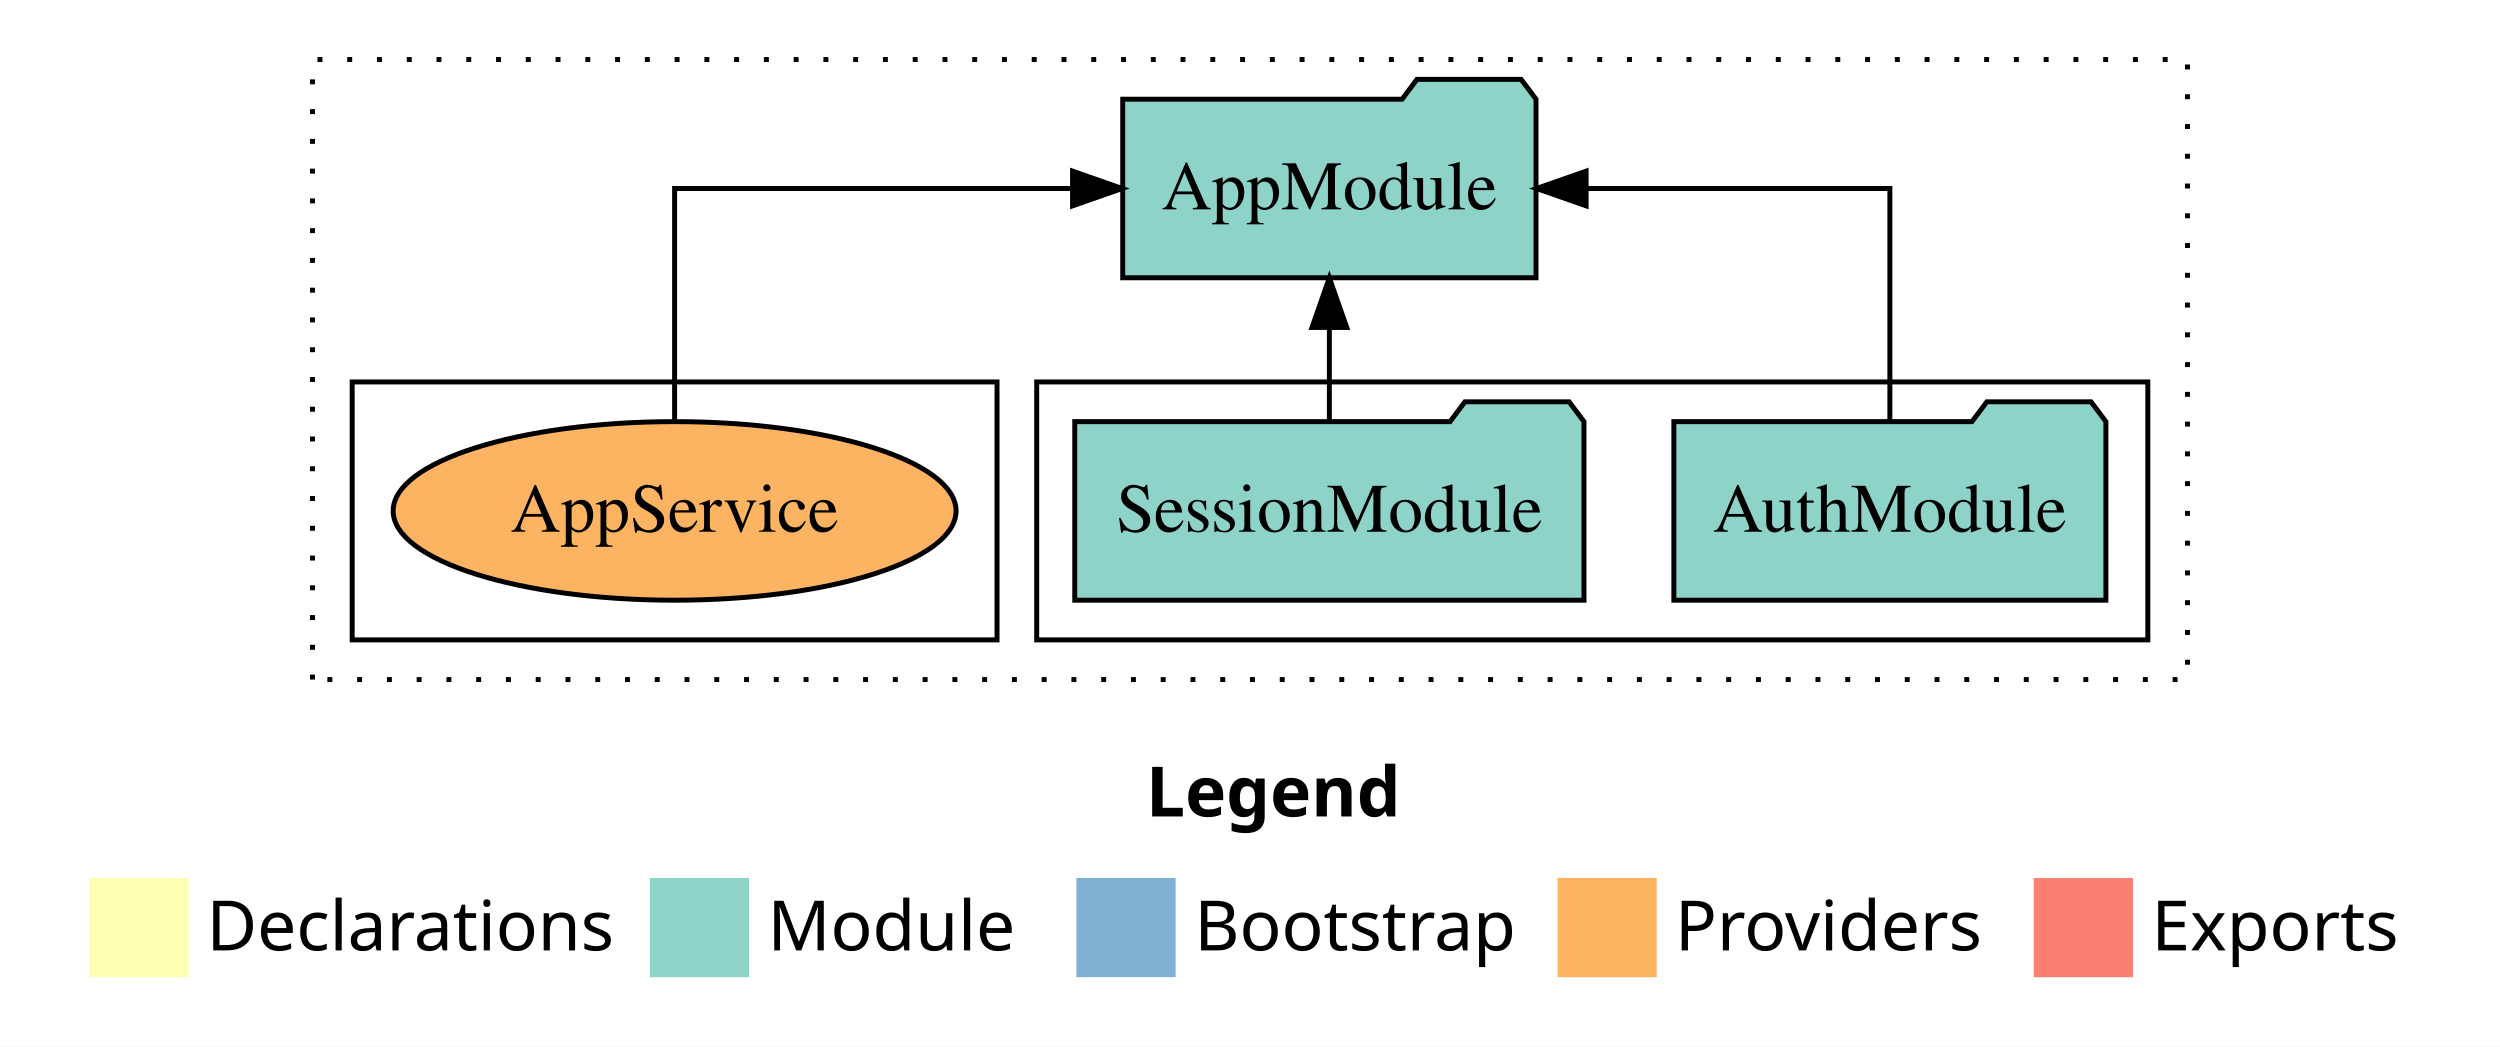
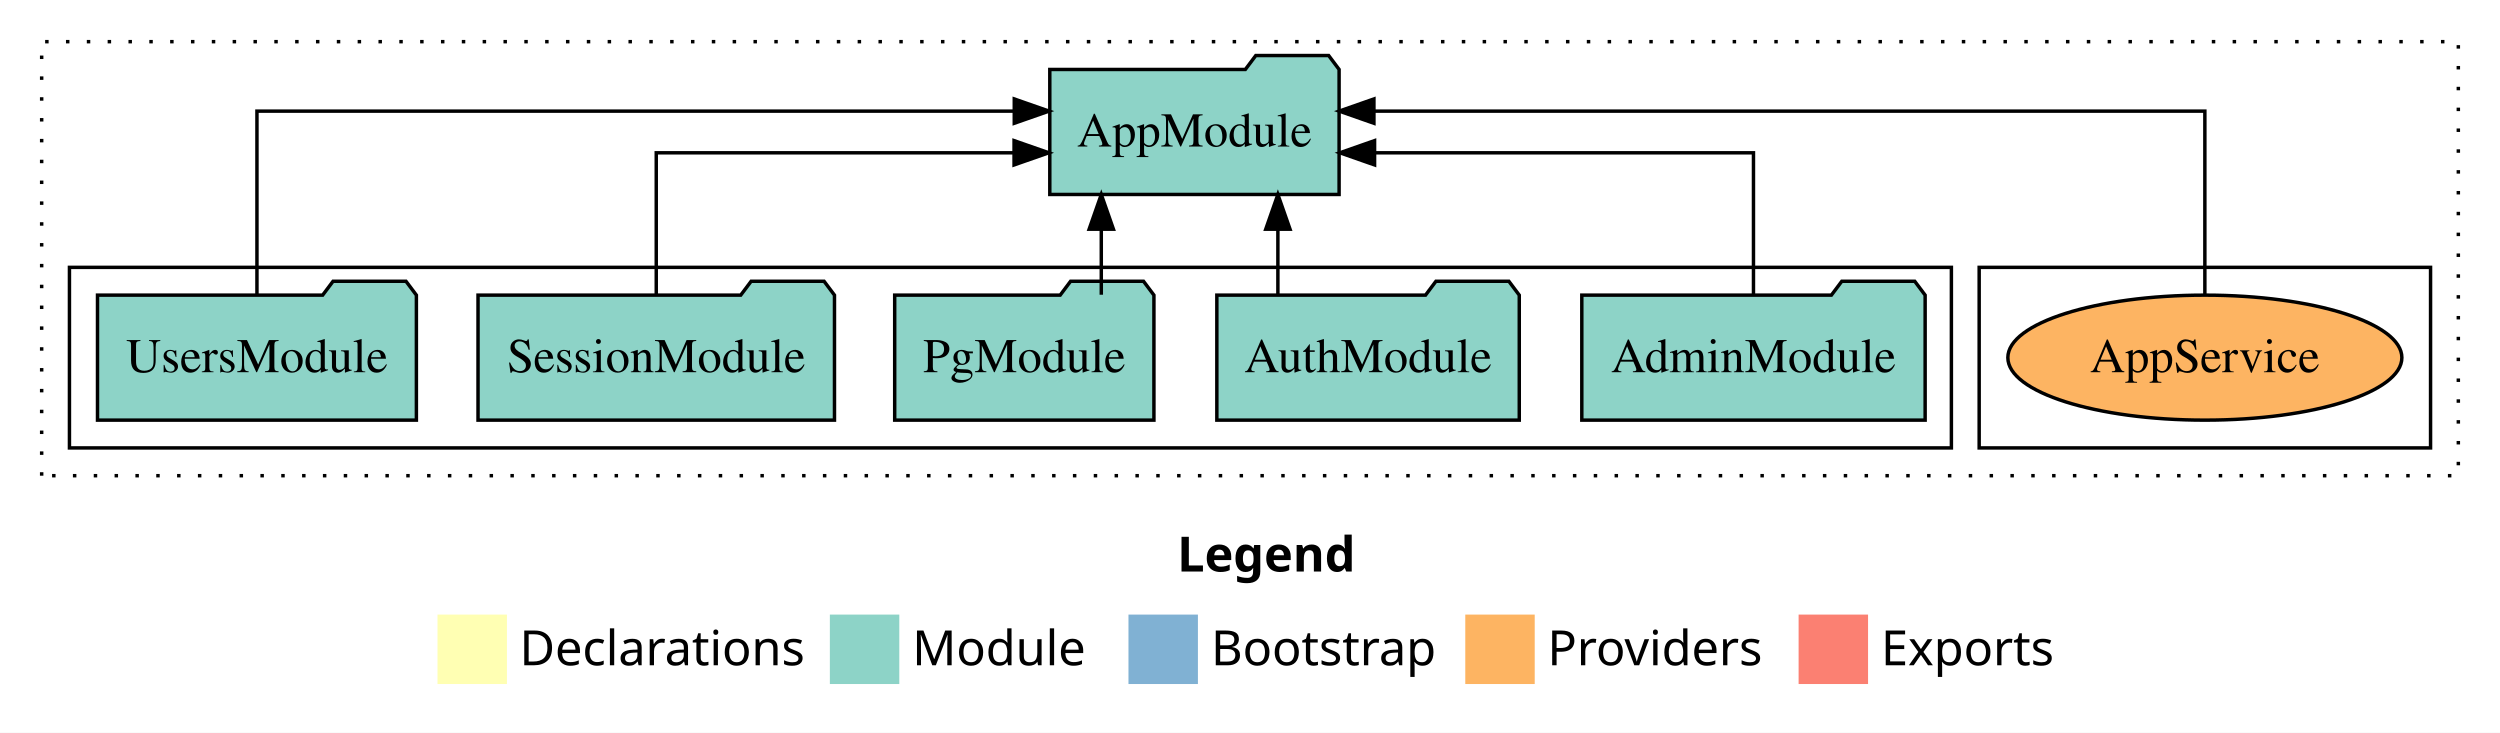
- <svg xmlns="http://www.w3.org/2000/svg" width="504pt" height="211pt" viewBox="0.00 0.00 504.00 211.00">
+ <svg xmlns="http://www.w3.org/2000/svg" width="720pt" height="211pt" viewBox="0.00 0.00 720.00 211.00">
  <g id="graph0" class="graph" transform="scale(1 1) rotate(0) translate(4 207)">
-     <polygon fill="white" stroke="transparent" points="-4,4 -4,-207 500,-207 500,4 -4,4" />
-     <text text-anchor="start" x="227.01" y="-42.4" font-family="Times-12" font-weight="bold" font-size="14.00">Legend</text>
-     <polygon fill="#ffffb3" stroke="transparent" points="14,-10 14,-30 34,-30 34,-10 14,-10" />
-     <text text-anchor="start" x="37.63" y="-15.4" font-family="Times-12" font-size="14.00">  Declarations</text>
-     <polygon fill="#8dd3c7" stroke="transparent" points="127,-10 127,-30 147,-30 147,-10 127,-10" />
-     <text text-anchor="start" x="150.73" y="-15.4" font-family="Times-12" font-size="14.00">  Module</text>
-     <polygon fill="#80b1d3" stroke="transparent" points="213,-10 213,-30 233,-30 233,-10 213,-10" />
-     <text text-anchor="start" x="236.78" y="-15.4" font-family="Times-12" font-size="14.00">  Bootstrap</text>
-     <polygon fill="#fdb462" stroke="transparent" points="310,-10 310,-30 330,-30 330,-10 310,-10" />
-     <text text-anchor="start" x="333.67" y="-15.4" font-family="Times-12" font-size="14.00">  Providers</text>
-     <polygon fill="#fb8072" stroke="transparent" points="406,-10 406,-30 426,-30 426,-10 406,-10" />
-     <text text-anchor="start" x="429.73" y="-15.4" font-family="Times-12" font-size="14.00">  Exports</text>
+     <polygon fill="white" stroke="transparent" points="-4,4 -4,-207 716,-207 716,4 -4,4" />
+     <text text-anchor="start" x="335.01" y="-42.4" font-family="Times-12" font-weight="bold" font-size="14.00">Legend</text>
+     <polygon fill="#ffffb3" stroke="transparent" points="122,-10 122,-30 142,-30 142,-10 122,-10" />
+     <text text-anchor="start" x="145.63" y="-15.4" font-family="Times-12" font-size="14.00">  Declarations</text>
+     <polygon fill="#8dd3c7" stroke="transparent" points="235,-10 235,-30 255,-30 255,-10 235,-10" />
+     <text text-anchor="start" x="258.73" y="-15.4" font-family="Times-12" font-size="14.00">  Module</text>
+     <polygon fill="#80b1d3" stroke="transparent" points="321,-10 321,-30 341,-30 341,-10 321,-10" />
+     <text text-anchor="start" x="344.78" y="-15.4" font-family="Times-12" font-size="14.00">  Bootstrap</text>
+     <polygon fill="#fdb462" stroke="transparent" points="418,-10 418,-30 438,-30 438,-10 418,-10" />
+     <text text-anchor="start" x="441.67" y="-15.4" font-family="Times-12" font-size="14.00">  Providers</text>
+     <polygon fill="#fb8072" stroke="transparent" points="514,-10 514,-30 534,-30 534,-10 514,-10" />
+     <text text-anchor="start" x="537.73" y="-15.4" font-family="Times-12" font-size="14.00">  Exports</text>
    <g id="clust1" class="cluster">
-       <polygon fill="none" stroke="black" stroke-dasharray="1,5" points="59,-70 59,-195 437,-195 437,-70 59,-70" />
+       <polygon fill="none" stroke="black" stroke-dasharray="1,5" points="8,-70 8,-195 704,-195 704,-70 8,-70" />
+     </g>
+     <g id="clust6" class="cluster">
+       <polygon fill="none" stroke="black" points="566,-78 566,-130 696,-130 696,-78 566,-78" />
    </g>
    <g id="clust3" class="cluster">
-       <polygon fill="none" stroke="black" points="205,-78 205,-130 429,-130 429,-78 205,-78" />
-     </g>
-     <g id="clust6" class="cluster">
-       <polygon fill="none" stroke="black" points="67,-78 67,-130 197,-130 197,-78 67,-78" />
+       <polygon fill="none" stroke="black" points="16,-78 16,-130 558,-130 558,-78 16,-78" />
    </g>
    <g id="node1" class="node">
-       <polygon fill="#8dd3c7" stroke="black" points="420.55,-122 417.55,-126 396.55,-126 393.55,-122 333.45,-122 333.45,-86 420.55,-86 420.55,-122" />
-       <text text-anchor="middle" x="377" y="-99.8" font-family="Times,serif" font-size="14.00">AuthModule</text>
+       <polygon fill="#8dd3c7" stroke="black" points="550.44,-122 547.44,-126 526.44,-126 523.44,-122 451.56,-122 451.56,-86 550.44,-86 550.44,-122" />
+       <text text-anchor="middle" x="501" y="-99.8" font-family="Times,serif" font-size="14.00">AdminModule</text>
+     </g>
+     <g id="node6" class="node">
+       <polygon fill="#8dd3c7" stroke="black" points="381.66,-187 378.66,-191 357.66,-191 354.66,-187 298.34,-187 298.34,-151 381.66,-151 381.66,-187" />
+       <text text-anchor="middle" x="340" y="-164.8" font-family="Times,serif" font-size="14.00">AppModule</text>
+     </g>
+     <g id="edge1" class="edge">
+       <path fill="none" stroke="black" d="M501,-122.02C501,-139.37 501,-163 501,-163 501,-163 391.88,-163 391.88,-163" />
+       <polygon fill="black" stroke="black" points="391.88,-159.5 381.88,-163 391.88,-166.5 391.88,-159.5" />
+     </g>
+     <g id="node2" class="node">
+       <polygon fill="#8dd3c7" stroke="black" points="433.55,-122 430.55,-126 409.55,-126 406.55,-122 346.45,-122 346.45,-86 433.55,-86 433.55,-122" />
+       <text text-anchor="middle" x="390" y="-99.8" font-family="Times,serif" font-size="14.00">AuthModule</text>
+     </g>
+     <g id="edge2" class="edge">
+       <path fill="none" stroke="black" d="M364.03,-122.11C364.03,-122.11 364.03,-140.99 364.03,-140.99" />
+       <polygon fill="black" stroke="black" points="360.53,-140.99 364.03,-150.99 367.53,-140.99 360.53,-140.99" />
    </g>
    <g id="node3" class="node">
-       <polygon fill="#8dd3c7" stroke="black" points="305.66,-187 302.66,-191 281.66,-191 278.66,-187 222.34,-187 222.34,-151 305.66,-151 305.66,-187" />
-       <text text-anchor="middle" x="264" y="-164.8" font-family="Times,serif" font-size="14.00">AppModule</text>
+       <polygon fill="#8dd3c7" stroke="black" points="328.33,-122 325.33,-126 304.33,-126 301.33,-122 253.67,-122 253.67,-86 328.33,-86 328.33,-122" />
+       <text text-anchor="middle" x="291" y="-99.8" font-family="Times,serif" font-size="14.00">PgModule</text>
    </g>
-     <g id="edge1" class="edge">
-       <path fill="none" stroke="black" d="M377,-122.11C377,-141.34 377,-169 377,-169 377,-169 315.76,-169 315.76,-169" />
-       <polygon fill="black" stroke="black" points="315.76,-165.5 305.76,-169 315.76,-172.5 315.76,-165.5" />
-     </g>
-     <g id="node2" class="node">
-       <polygon fill="#8dd3c7" stroke="black" points="315.33,-122 312.33,-126 291.33,-126 288.33,-122 212.67,-122 212.67,-86 315.33,-86 315.33,-122" />
-       <text text-anchor="middle" x="264" y="-99.8" font-family="Times,serif" font-size="14.00">SessionModule</text>
-     </g>
-     <g id="edge2" class="edge">
-       <path fill="none" stroke="black" d="M264,-122.11C264,-122.11 264,-140.99 264,-140.99" />
-       <polygon fill="black" stroke="black" points="260.5,-140.99 264,-150.99 267.5,-140.99 260.5,-140.99" />
+     <g id="edge3" class="edge">
+       <path fill="none" stroke="black" d="M313.17,-122.11C313.17,-122.11 313.17,-140.99 313.17,-140.99" />
+       <polygon fill="black" stroke="black" points="309.67,-140.99 313.17,-150.99 316.67,-140.99 309.67,-140.99" />
    </g>
    <g id="node4" class="node">
-       <ellipse fill="#fdb462" stroke="black" cx="132" cy="-104" rx="56.74" ry="18" />
-       <text text-anchor="middle" x="132" y="-99.8" font-family="Times,serif" font-size="14.00">AppService</text>
+       <polygon fill="#8dd3c7" stroke="black" points="236.33,-122 233.33,-126 212.33,-126 209.33,-122 133.67,-122 133.67,-86 236.33,-86 236.33,-122" />
+       <text text-anchor="middle" x="185" y="-99.8" font-family="Times,serif" font-size="14.00">SessionModule</text>
    </g>
-     <g id="edge3" class="edge">
-       <path fill="none" stroke="black" d="M132,-122.11C132,-141.34 132,-169 132,-169 132,-169 212.23,-169 212.23,-169" />
-       <polygon fill="black" stroke="black" points="212.23,-172.5 222.23,-169 212.23,-165.5 212.23,-172.5" />
+     <g id="edge4" class="edge">
+       <path fill="none" stroke="black" d="M185,-122.02C185,-139.37 185,-163 185,-163 185,-163 288.05,-163 288.05,-163" />
+       <polygon fill="black" stroke="black" points="288.05,-166.5 298.05,-163 288.05,-159.5 288.05,-166.5" />
+     </g>
+     <g id="node5" class="node">
+       <polygon fill="#8dd3c7" stroke="black" points="115.92,-122 112.92,-126 91.92,-126 88.92,-122 24.08,-122 24.08,-86 115.92,-86 115.92,-122" />
+       <text text-anchor="middle" x="70" y="-99.8" font-family="Times,serif" font-size="14.00">UsersModule</text>
+     </g>
+     <g id="edge5" class="edge">
+       <path fill="none" stroke="black" d="M70,-122.28C70,-143.32 70,-175 70,-175 70,-175 288.11,-175 288.11,-175" />
+       <polygon fill="black" stroke="black" points="288.11,-178.5 298.11,-175 288.11,-171.5 288.11,-178.5" />
+     </g>
+     <g id="node7" class="node">
+       <ellipse fill="#fdb462" stroke="black" cx="631" cy="-104" rx="56.74" ry="18" />
+       <text text-anchor="middle" x="631" y="-99.8" font-family="Times,serif" font-size="14.00">AppService</text>
+     </g>
+     <g id="edge6" class="edge">
+       <path fill="none" stroke="black" d="M631,-122.28C631,-143.32 631,-175 631,-175 631,-175 391.69,-175 391.69,-175" />
+       <polygon fill="black" stroke="black" points="391.69,-171.5 381.69,-175 391.69,-178.5 391.69,-171.5" />
    </g>
  </g>
</svg>
